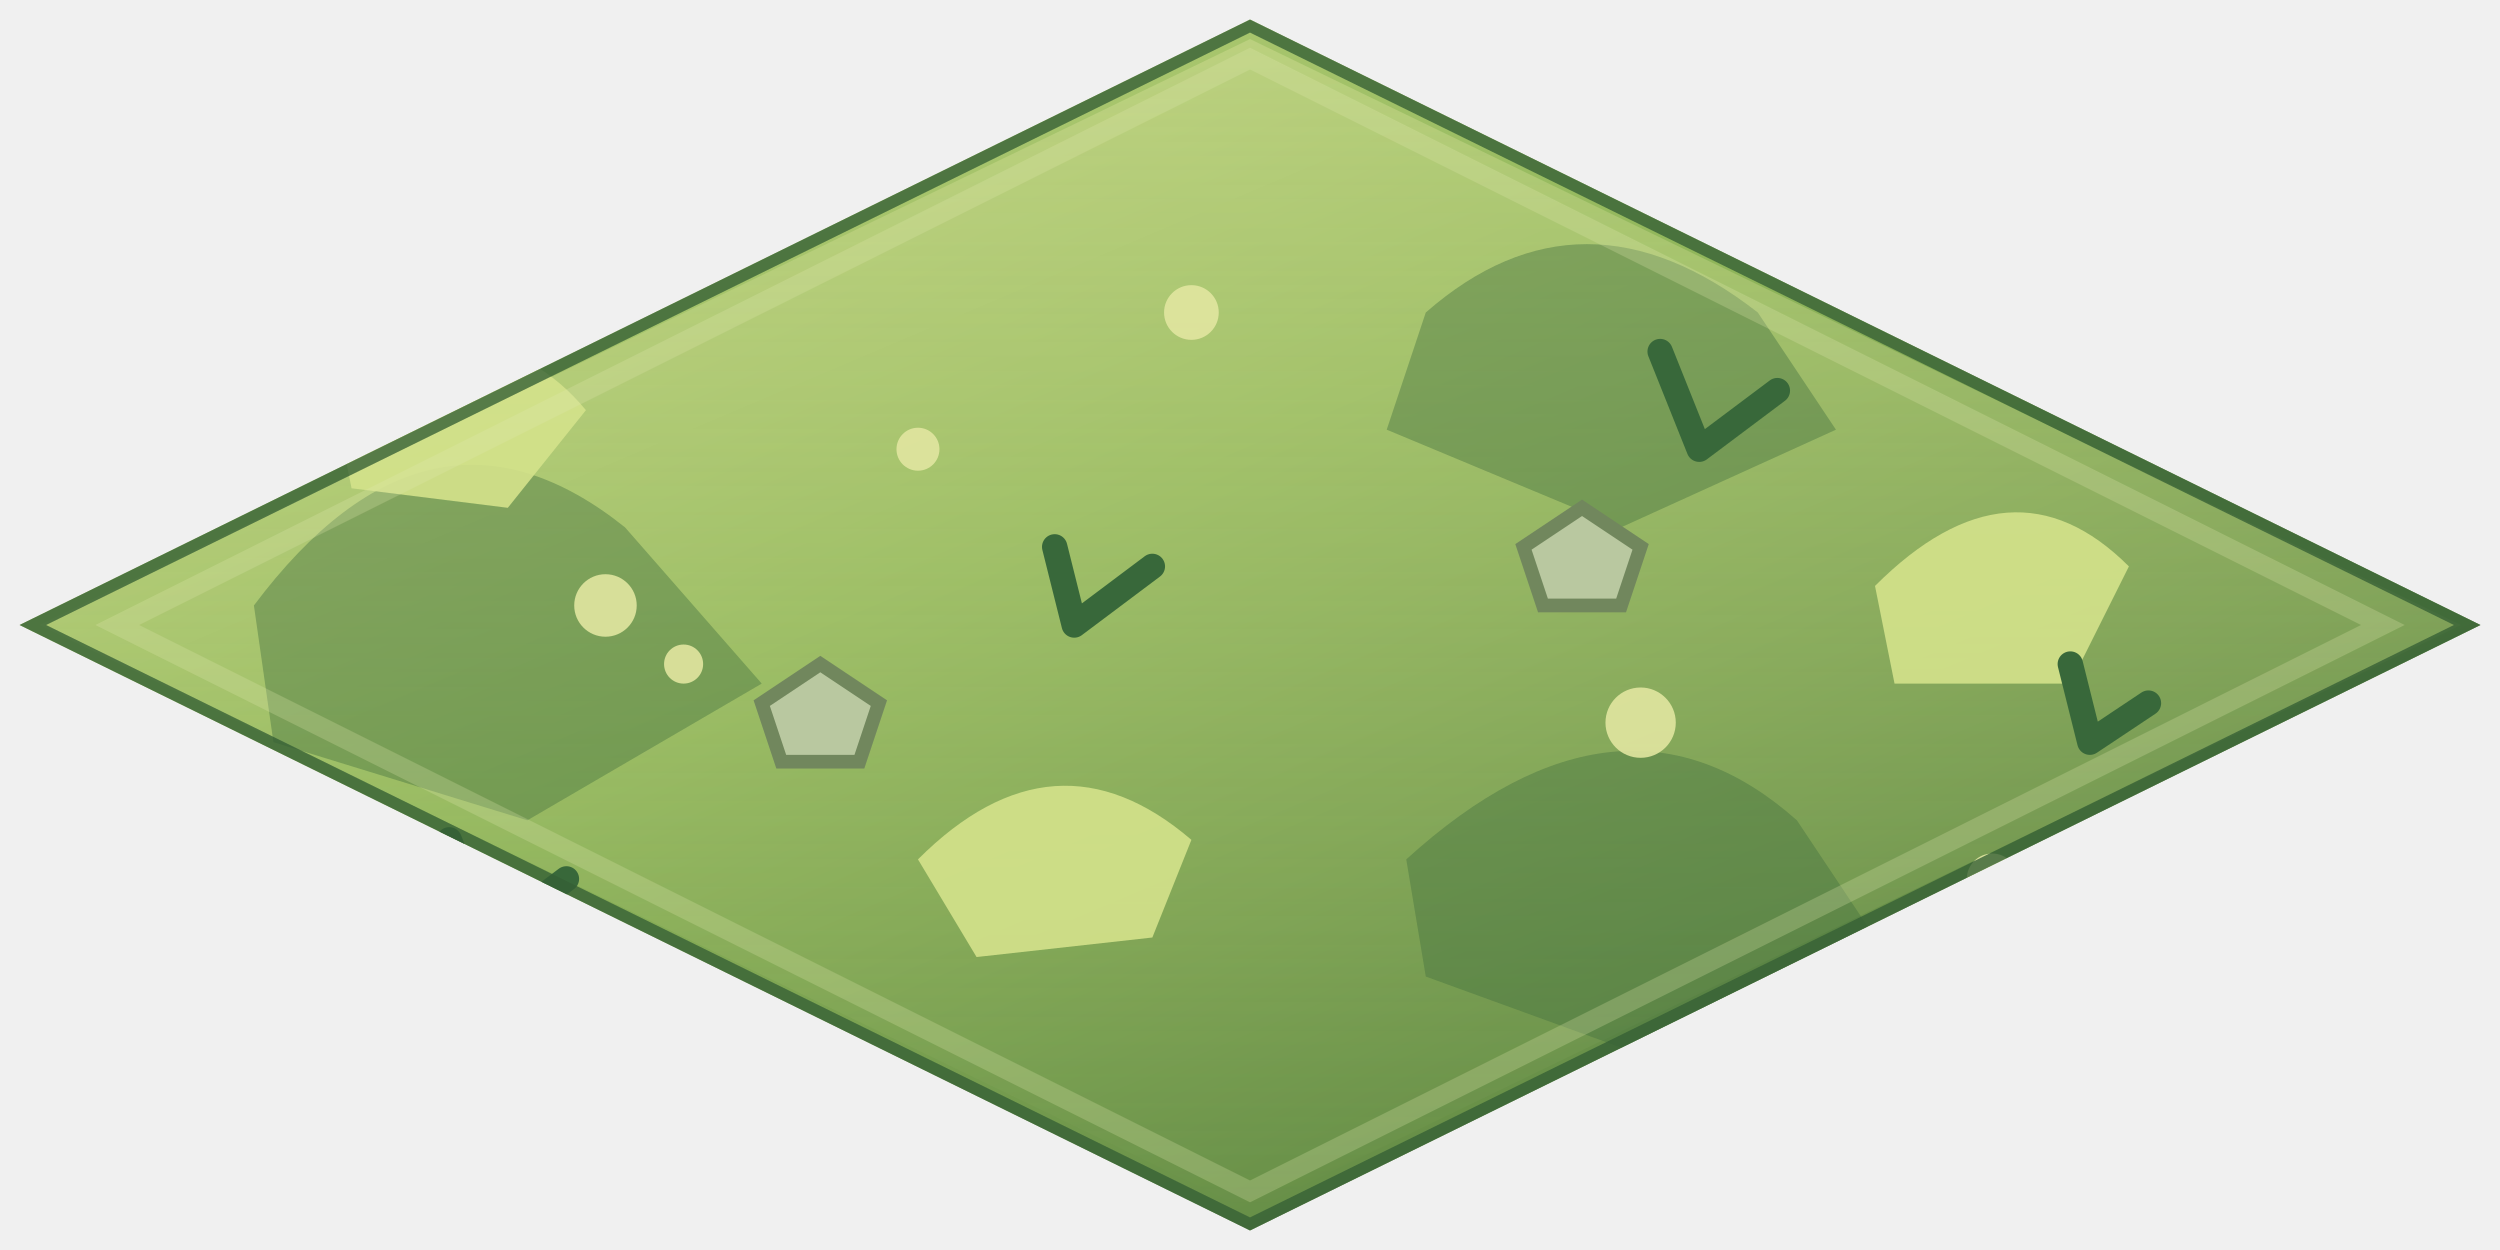
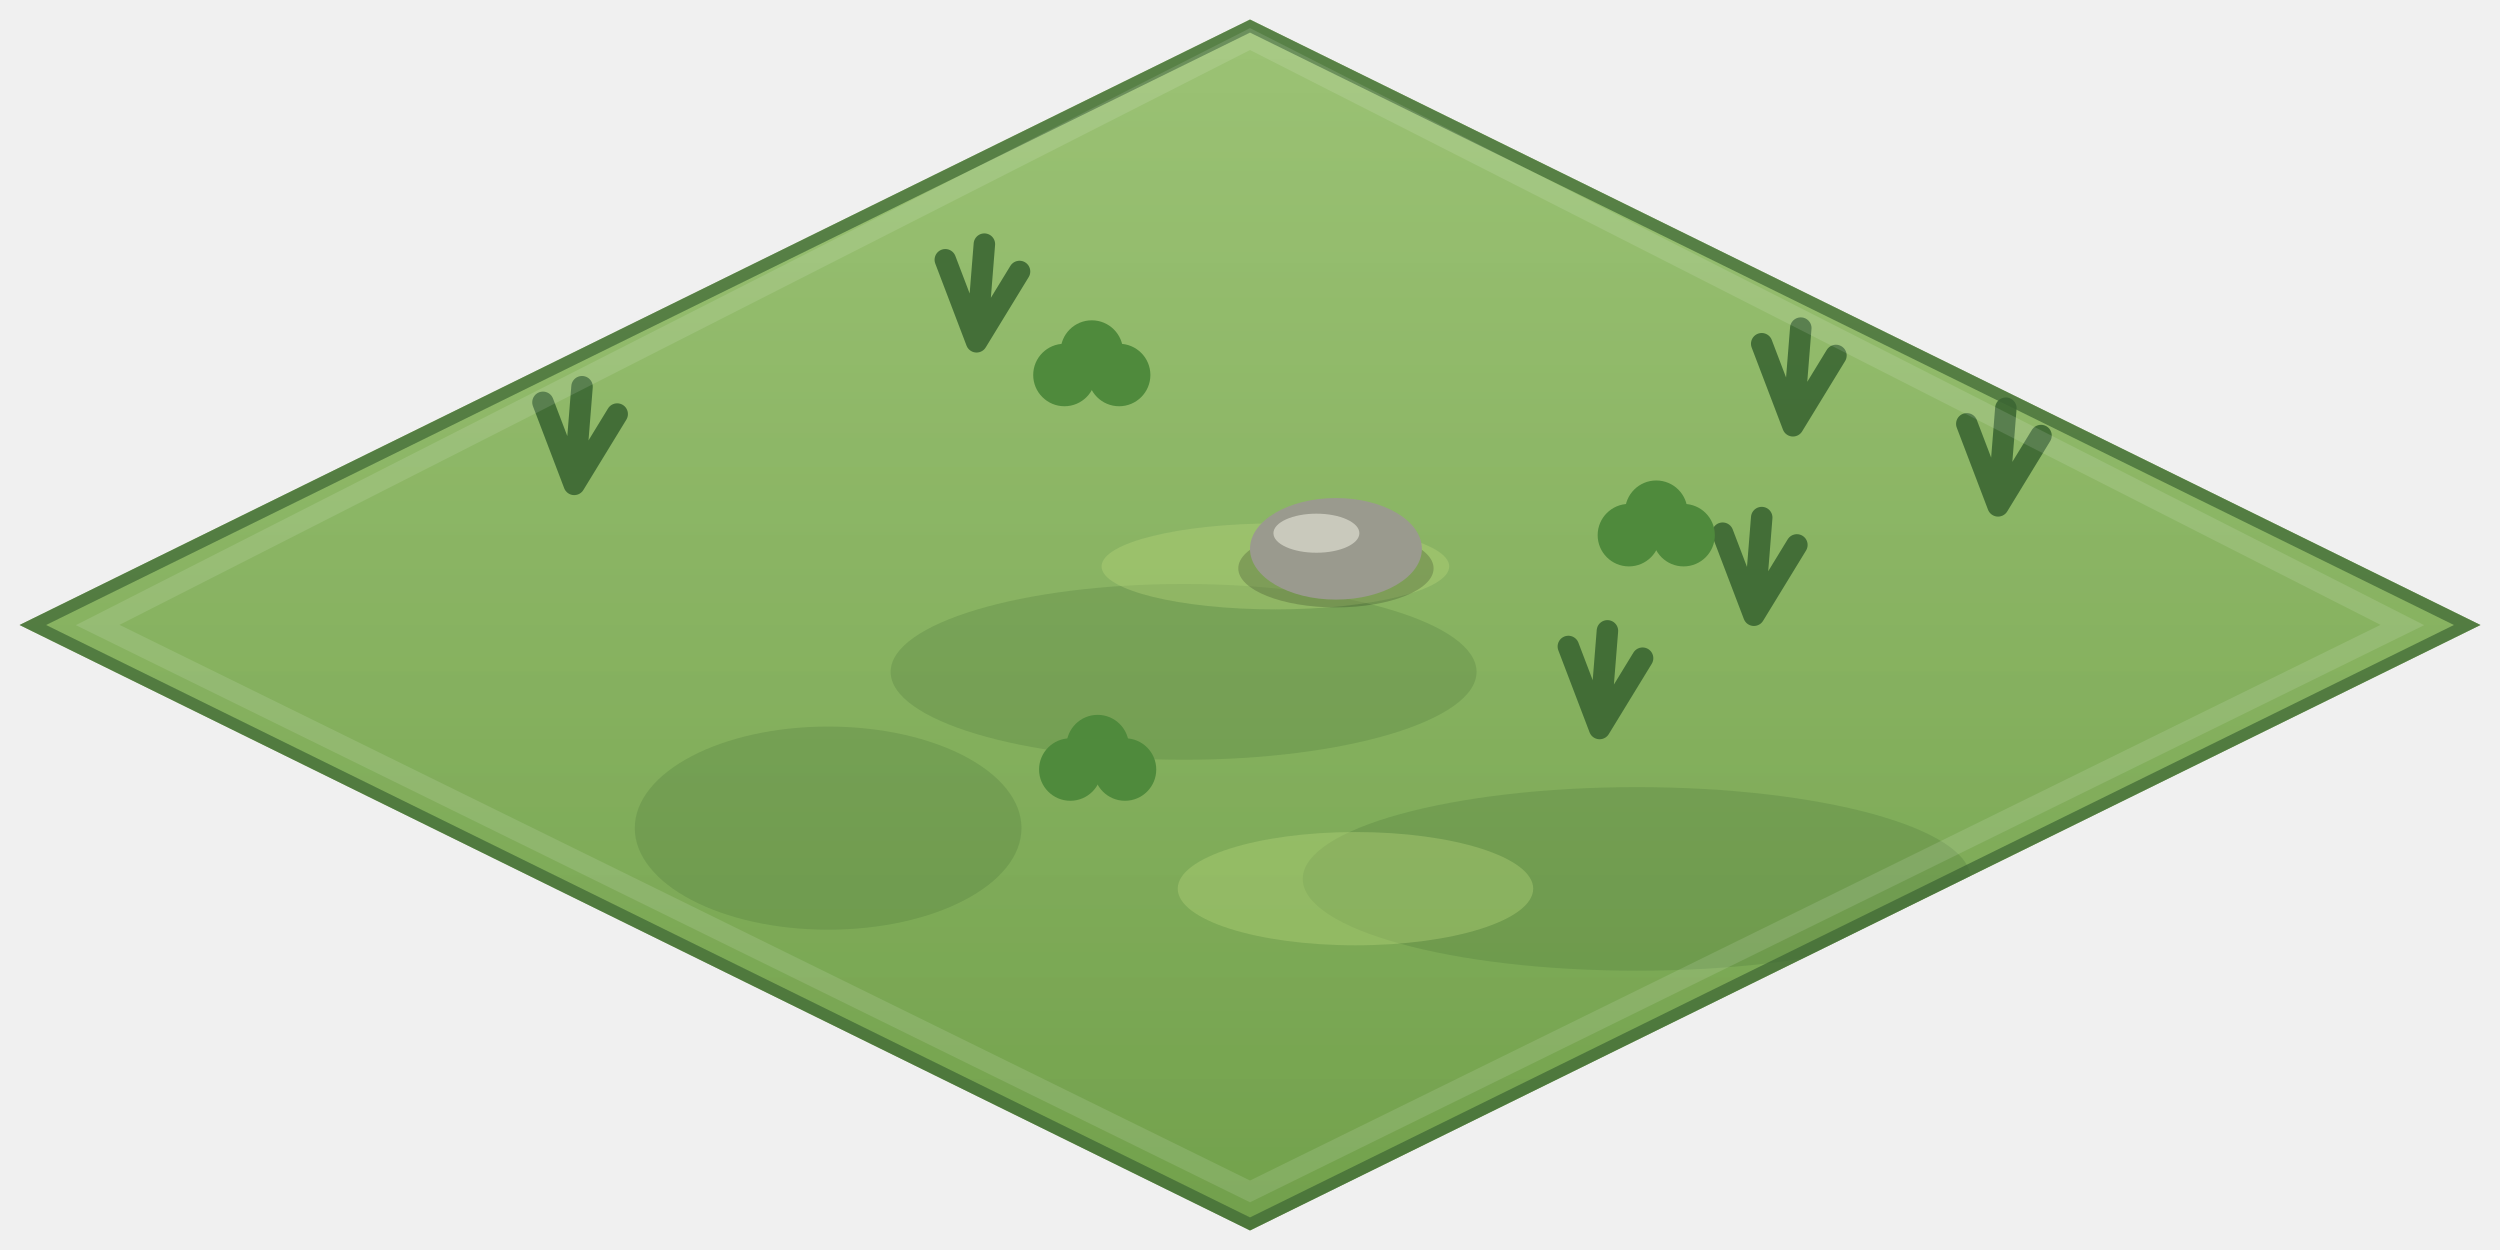
<svg xmlns="http://www.w3.org/2000/svg" width="128" height="64" viewBox="0 0 128 64">
  <defs>
-     <clipPath id="diamond">
+     <clipPath id="d">
      <path d="M64 1 127 32 64 63 1 32Z" />
    </clipPath>
-     <linearGradient id="moss" x1="0" y1="0" x2=".85" y2="1">
-       <stop stop-color="#c7d985" />
-       <stop offset=".45" stop-color="#91b75b" />
-       <stop offset="1" stop-color="#527b3e" />
+     <linearGradient id="g" x1="0" y1="0" x2="0" y2="1">
+       <stop stop-color="#8cb95f" />
+       <stop offset="1" stop-color="#71a04b" />
    </linearGradient>
-     <linearGradient id="shade" x1="0" y1="0" x2="0" y2="1">
-       <stop stop-color="#e5e9a5" stop-opacity=".32" />
-       <stop offset="1" stop-color="#e5e9a5" stop-opacity="0" />
+     <linearGradient id="lit" x1="0" y1="0" x2="0" y2="1">
+       <stop stop-color="#ffffff" stop-opacity=".14" />
+       <stop offset="1" stop-color="#ffffff" stop-opacity="0" />
    </linearGradient>
  </defs>
-   <g clip-path="url(#diamond)">
-     <rect width="128" height="64" fill="url(#moss)" />
-     <path d="M2 32 64 2 126 32 64 62Z" fill="url(#shade)" />
-     <path d="M13 31q9-12 19-4l7 8-12 7-13-4Z M73 16q8-7 17 0l4 6-11 5-12-5Z M72 44q11-10 20-2l4 6-12 6-11-4Z" fill="#426f3d" opacity=".42" />
-     <path d="M17 20q8-5 13 1l-4 5-8-1Z M47 44q7-7 14-1l-2 5-9 1Z M96 30q7-7 13-1l-3 6-9 0Z" fill="#d4e28b" opacity=".9" />
-     <g fill="#e1e6a0" opacity=".9">
-       <circle cx="31" cy="31" r="1.6" />
-       <circle cx="35" cy="34" r="1" />
-       <circle cx="61" cy="16" r="1.4" />
-       <circle cx="84" cy="37" r="1.8" />
-       <circle cx="102" cy="45" r="1.3" />
-       <circle cx="47" cy="23" r="1.1" />
-     </g>
-     <g stroke="#38683a" stroke-width="1.3" stroke-linecap="round" fill="none">
-       <path d="M25 48l-2-5m2 5 4-3M55 32l-1-4m1 4 4-3M87 23l-2-5m2 5 4-3M107 38l-1-4m1 4 3-2" />
-     </g>
-     <g fill="#b9c8a0" stroke="#71875d" stroke-width=".7">
-       <path d="M39 36l3-2 3 2-1 3-4 0Z" />
-       <path d="M78 28l3-2 3 2-1 3-4 0Z" />
-     </g>
-     <path d="M64 1 127 32 64 63 1 32Z" fill="none" stroke="#355f35" stroke-opacity=".78" stroke-width="1.2" />
-     <path d="M64 3 122 32 64 61 6 32Z" fill="none" stroke="#e2e8ad" stroke-opacity=".26" />
+   <g clip-path="url(#d)">
+     <rect width="128" height="64" fill="url(#g)" />
+     <path d="M0 32 64 1 128 32 64 63Z" fill="url(#lit)" />
+     <ellipse cx="83.8" cy="45.0" rx="17.1" ry="4.7" fill="#3f6b32" opacity=".22" />
+     <ellipse cx="60.6" cy="34.4" rx="15.0" ry="4.5" fill="#3f6b32" opacity=".22" />
+     <ellipse cx="42.4" cy="42.4" rx="9.9" ry="5.2" fill="#3f6b32" opacity=".22" />
+     <ellipse cx="65.3" cy="29.0" rx="8.9" ry="2.2" fill="#b6d47a" opacity=".38" />
+     <ellipse cx="69.4" cy="45.5" rx="9.1" ry="2.9" fill="#b6d47a" opacity=".38" />
+     <path d="M81.9 37.3 l-1.6 -4.2 M81.9 37.3 l.4 -5 M81.9 37.3 l2.2 -3.6" stroke="#36622f" stroke-width="1.1" fill="none" stroke-linecap="round" opacity=".85" />
+     <path d="M89.8 31.5 l-1.6 -4.2 M89.8 31.5 l.4 -5 M89.8 31.5 l2.2 -3.6" stroke="#36622f" stroke-width="1.1" fill="none" stroke-linecap="round" opacity=".85" />
+     <path d="M91.8 21.8 l-1.6 -4.2 M91.8 21.8 l.4 -5 M91.8 21.8 l2.2 -3.6" stroke="#36622f" stroke-width="1.1" fill="none" stroke-linecap="round" opacity=".85" />
+     <path d="M50.0 17.5 l-1.6 -4.2 M50.0 17.5 l.4 -5 M50.0 17.5 l2.2 -3.6" stroke="#36622f" stroke-width="1.1" fill="none" stroke-linecap="round" opacity=".85" />
+     <path d="M102.3 25.9 l-1.6 -4.2 M102.3 25.9 l.4 -5 M102.3 25.9 l2.2 -3.6" stroke="#36622f" stroke-width="1.1" fill="none" stroke-linecap="round" opacity=".85" />
+     <path d="M29.4 24.8 l-1.6 -4.2 M29.4 24.8 l.4 -5 M29.4 24.8 l2.2 -3.6" stroke="#36622f" stroke-width="1.1" fill="none" stroke-linecap="round" opacity=".85" />
+     <circle cx="54.5" cy="19.2" r="1.6" fill="#4f8a3c" />
+     <circle cx="57.3" cy="19.2" r="1.6" fill="#4f8a3c" />
+     <circle cx="55.9" cy="18.0" r="1.6" fill="#4f8a3c" />
+     <circle cx="83.4" cy="27.4" r="1.6" fill="#4f8a3c" />
+     <circle cx="86.2" cy="27.4" r="1.6" fill="#4f8a3c" />
+     <circle cx="84.8" cy="26.2" r="1.6" fill="#4f8a3c" />
+     <circle cx="54.8" cy="39.4" r="1.6" fill="#4f8a3c" />
+     <circle cx="57.6" cy="39.4" r="1.6" fill="#4f8a3c" />
+     <circle cx="56.2" cy="38.2" r="1.6" fill="#4f8a3c" />
+     <ellipse cx="68.4" cy="29.1" rx="5" ry="2" fill="#000" opacity=".18" />
+     <ellipse cx="68.4" cy="28.1" rx="4.4" ry="2.6" fill="#9a9a8e" />
+     <ellipse cx="67.4" cy="27.3" rx="2.2" ry="1" fill="#c9c9bc" />
+     <path d="M64 1 127 32 64 63 1 32Z" fill="none" stroke="#3d6634" stroke-opacity=".7" stroke-width="1.2" />
+     <path d="M64 2 123 32 64 61 5 32Z" fill="none" stroke="#ffffff" stroke-opacity=".12" />
  </g>
</svg>
